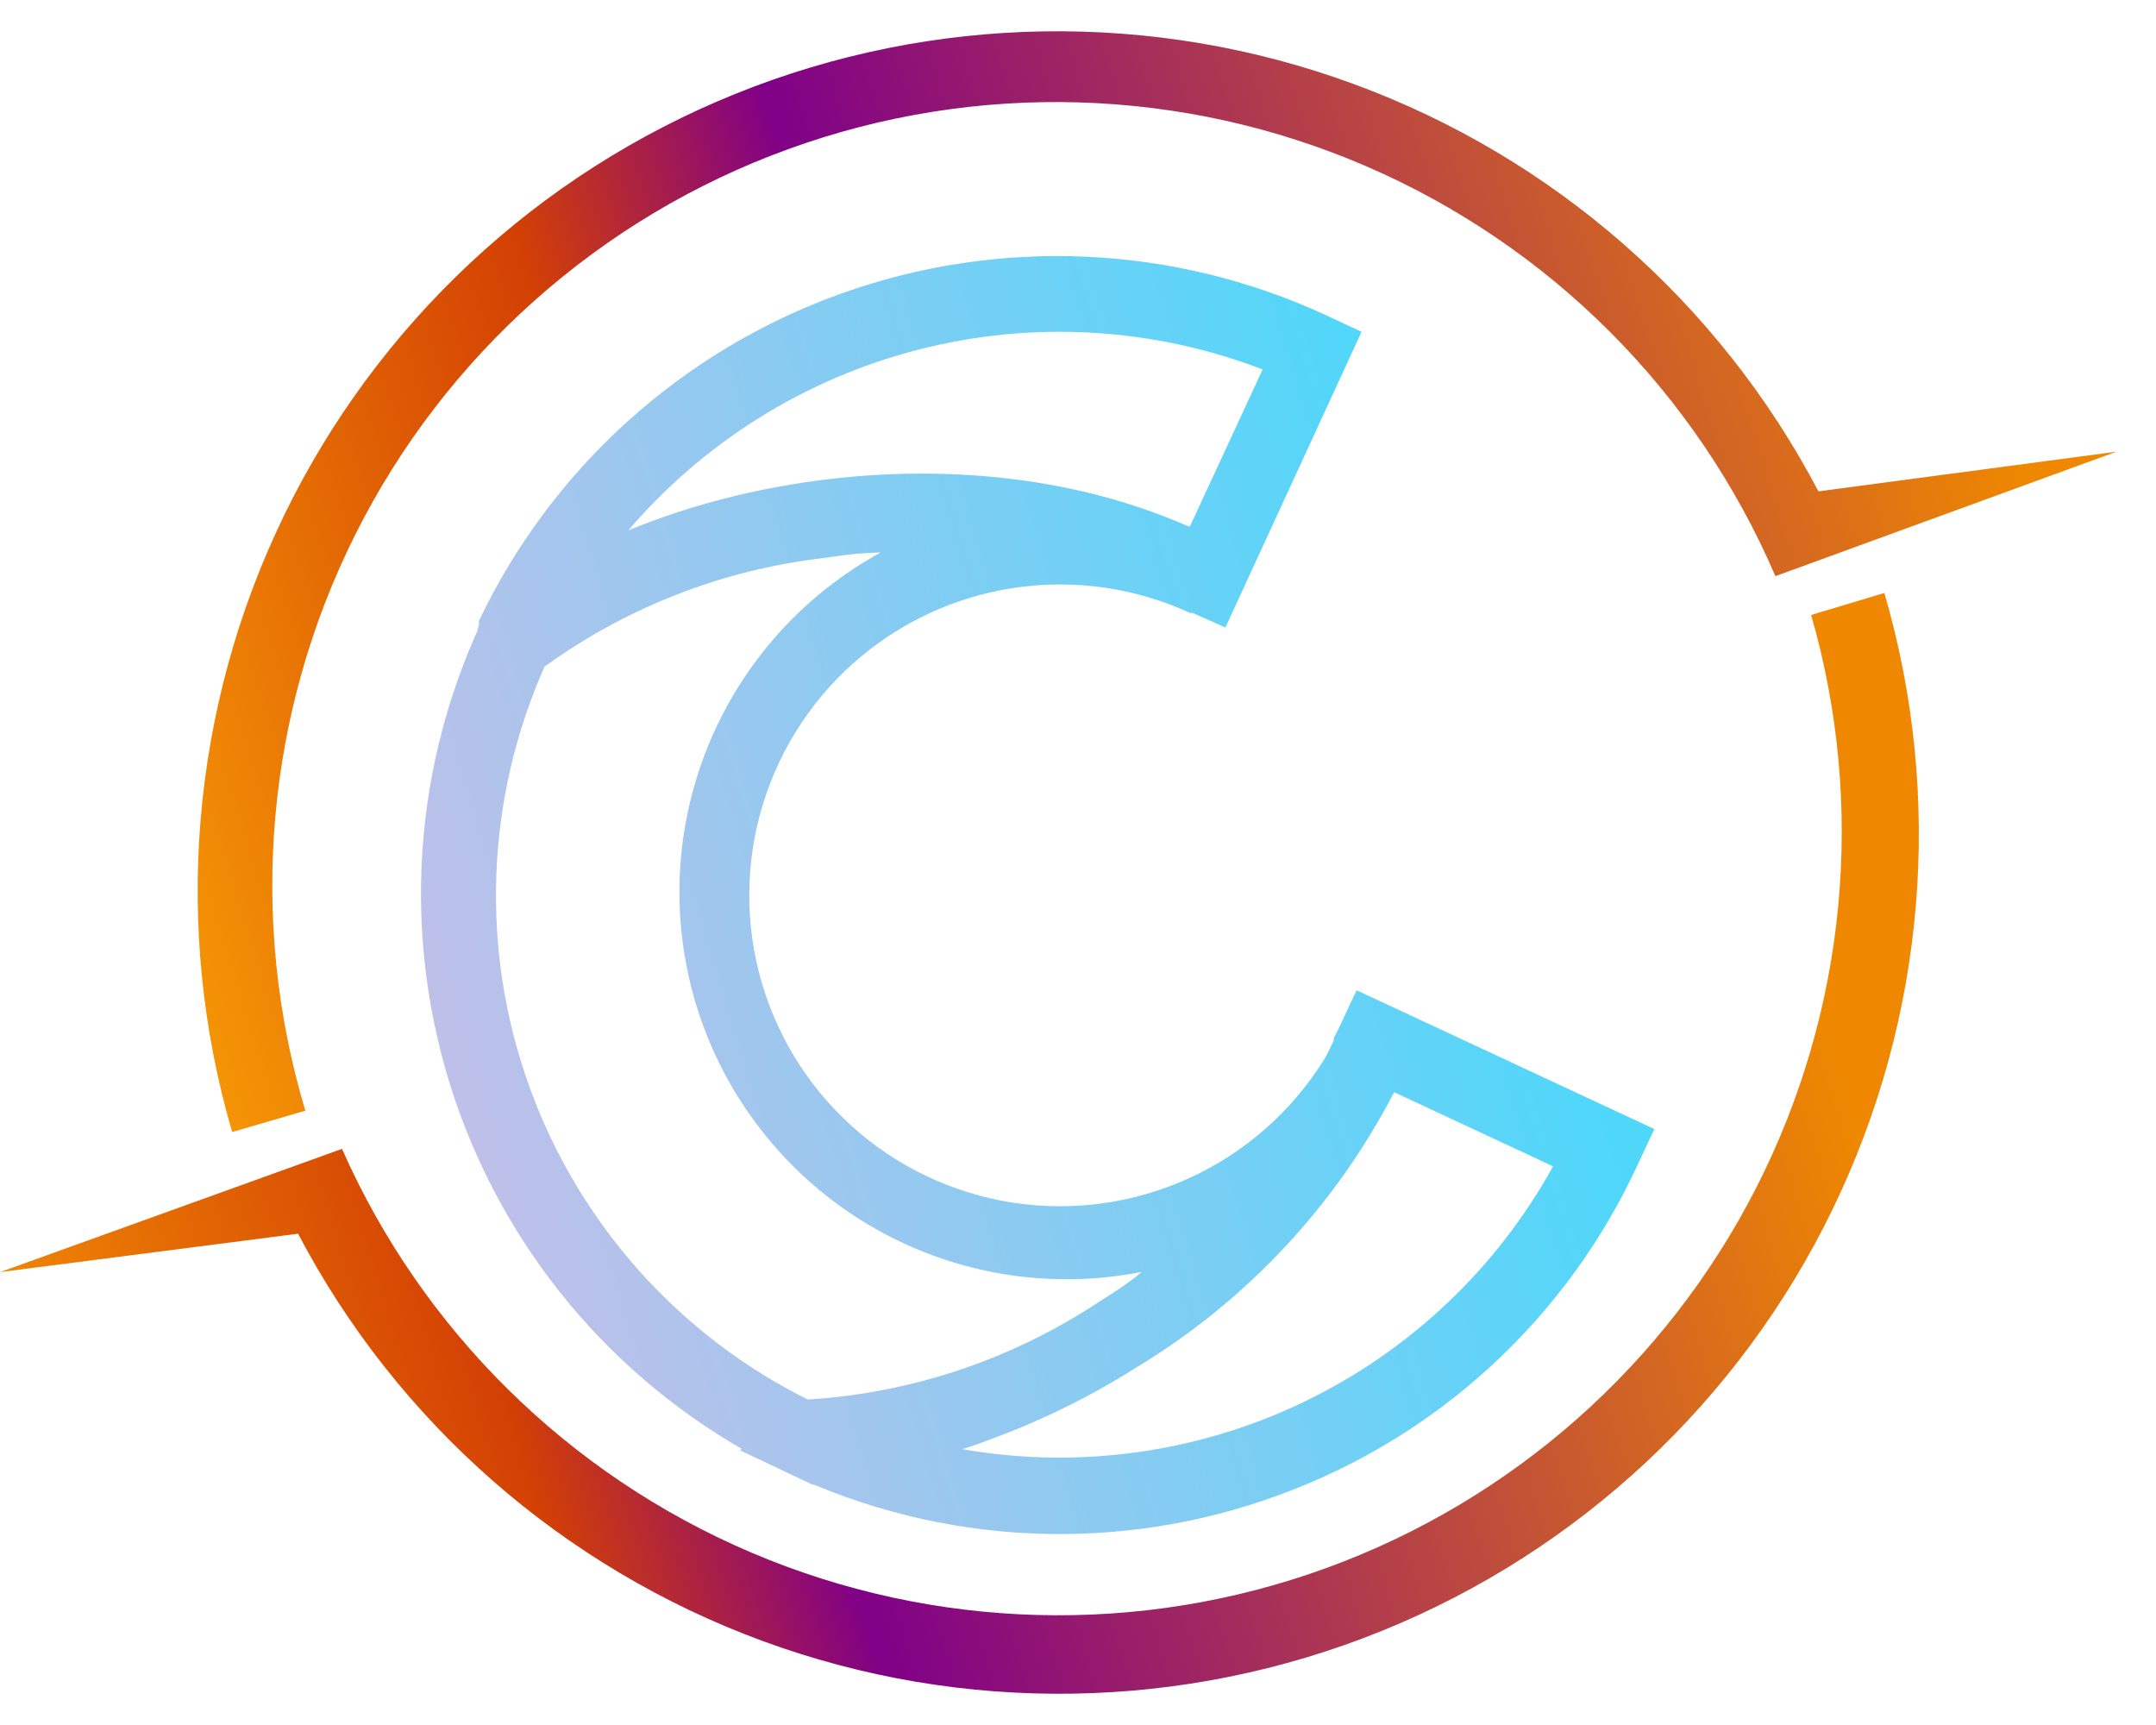
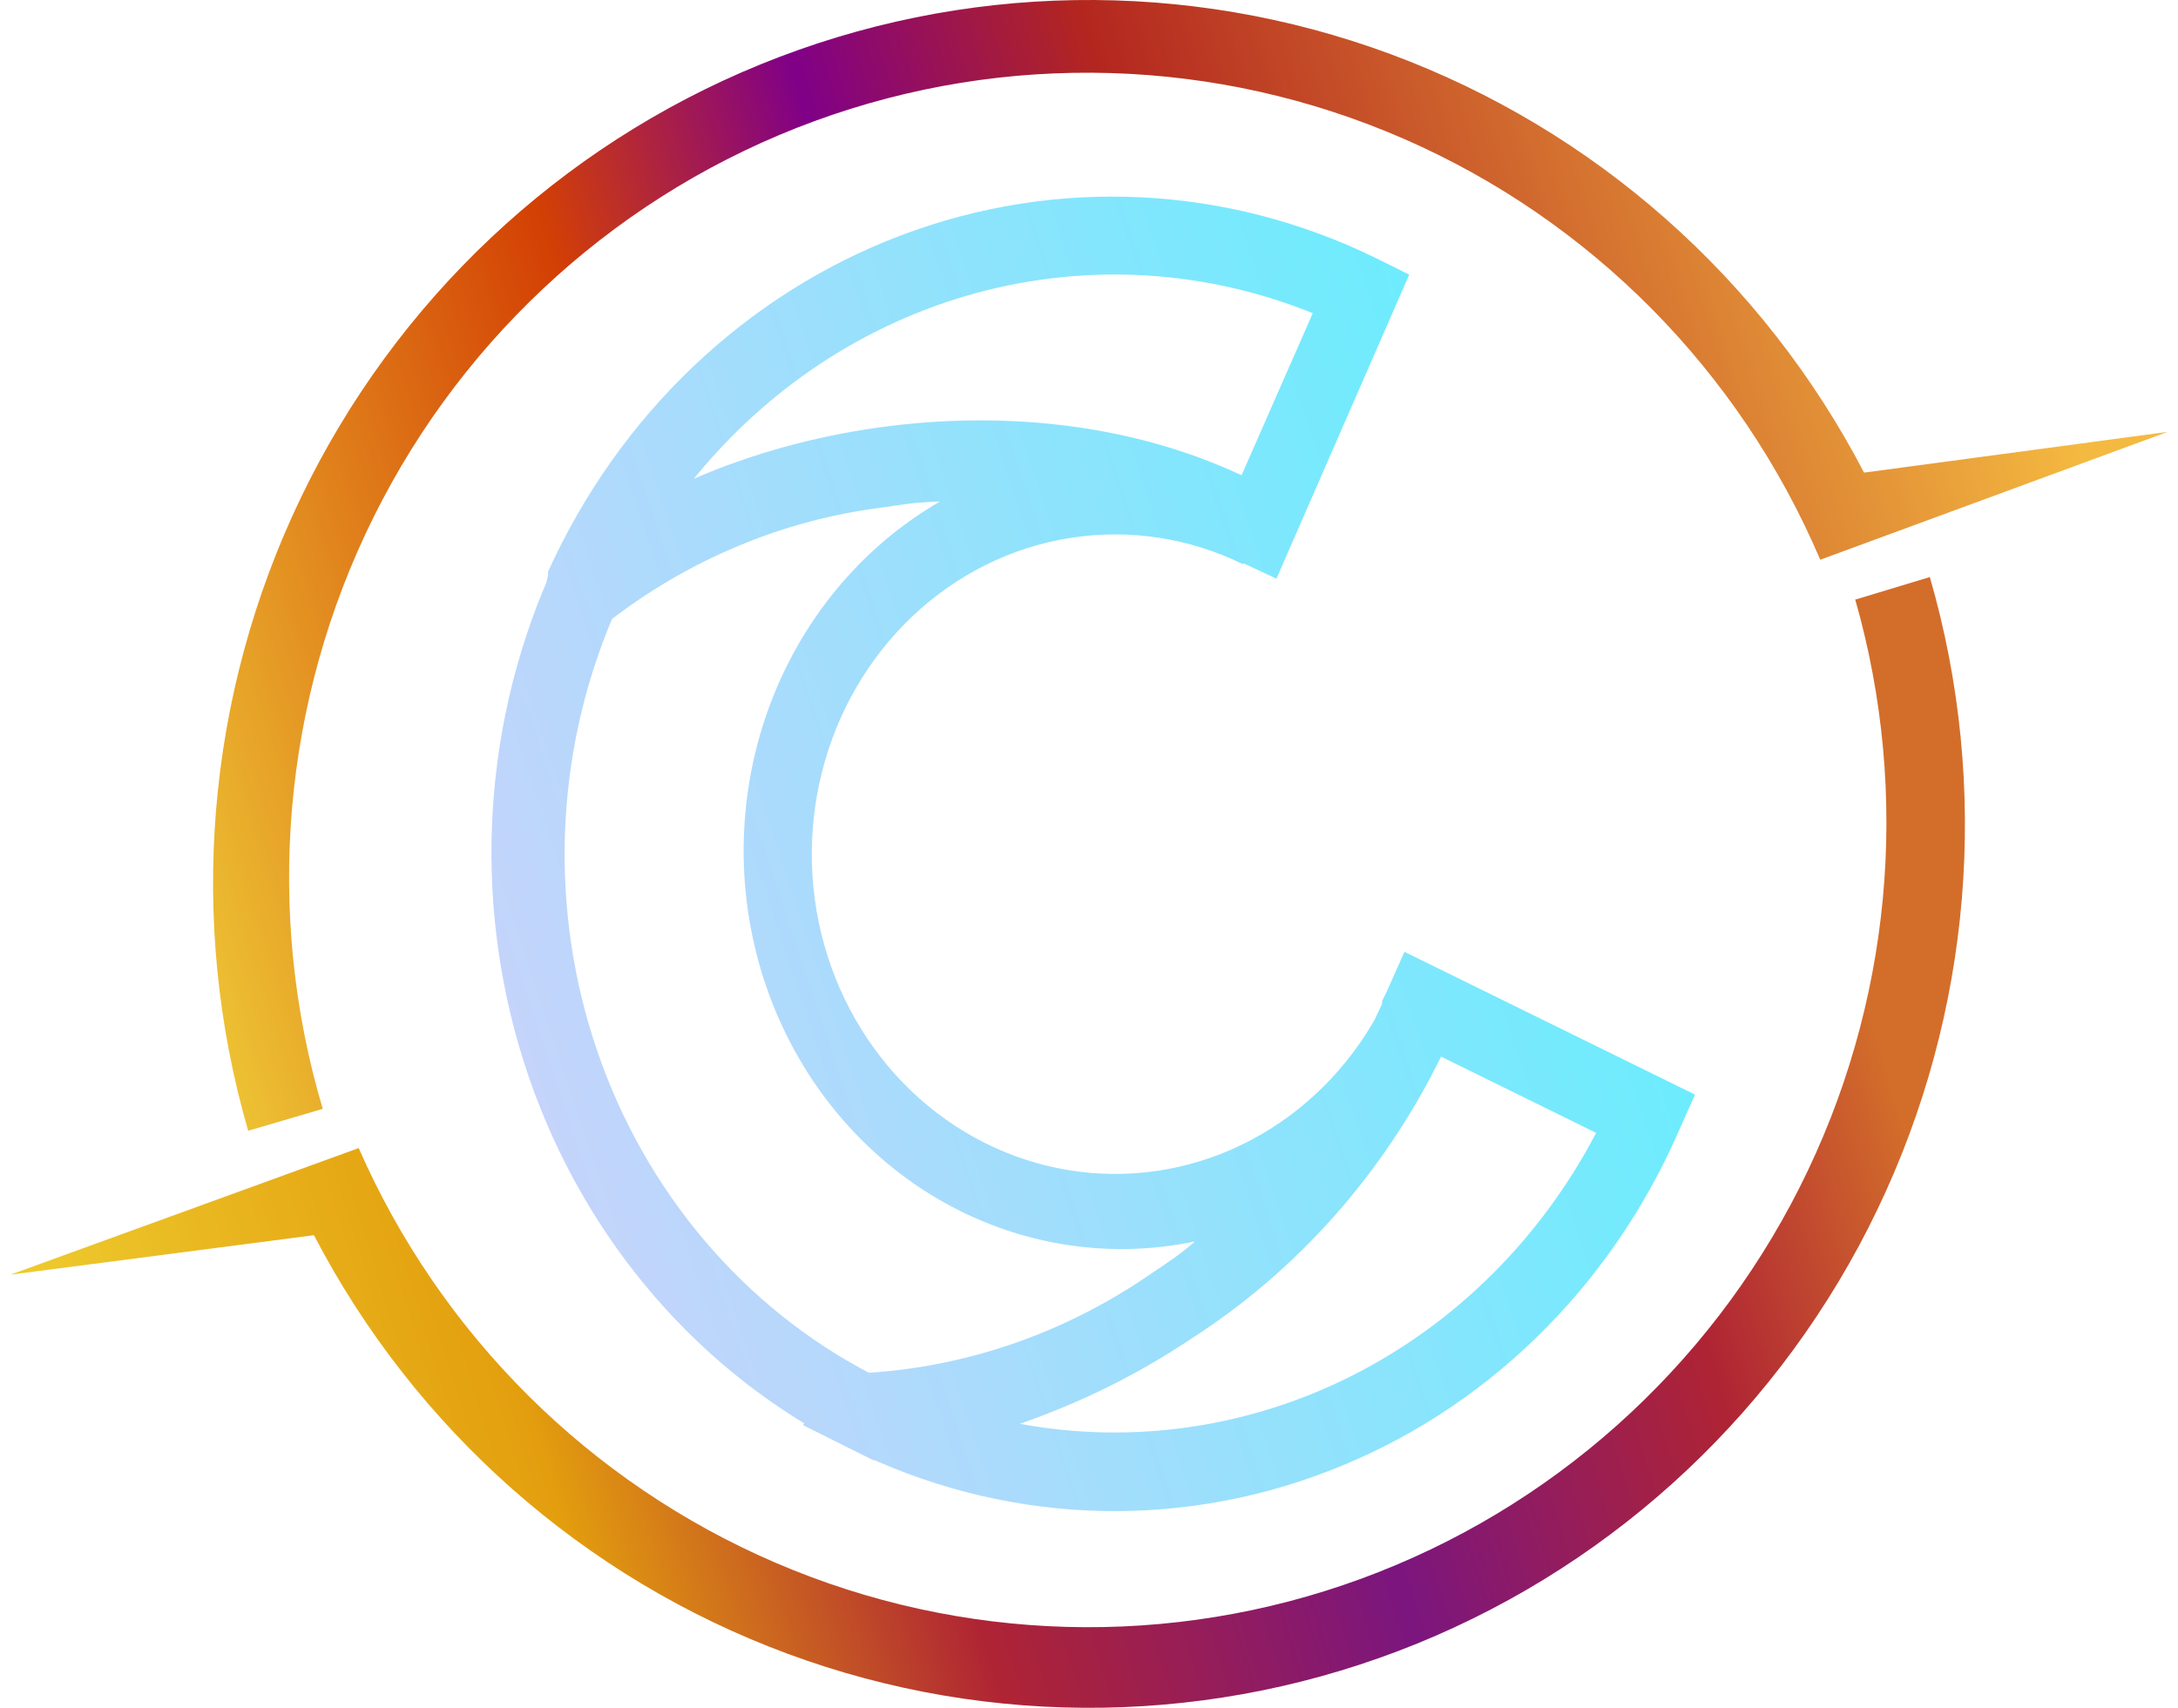
- <svg xmlns="http://www.w3.org/2000/svg" width="40" height="32" viewBox="0 0 40 32" fill="none">
-   <path d="M18.36 26.707C17.362 27.084 16.313 27.309 15.248 27.375L15.083 27.545L14.625 27.329C11.786 25.99 9.592 23.582 8.522 20.631C7.452 17.68 7.593 14.426 8.914 11.578L8.982 11.431L9.107 11.329C12.123 8.822 18.326 7.73 22.735 10.101L22.101 11.38C21.078 10.904 19.939 10.739 18.823 10.904C17.706 11.07 16.663 11.559 15.823 12.311C14.982 13.063 14.38 14.046 14.092 15.137C13.804 16.227 13.842 17.379 14.202 18.448C14.562 19.517 15.227 20.458 16.116 21.153C17.005 21.848 18.078 22.267 19.203 22.358C20.327 22.449 21.454 22.208 22.443 21.665C23.432 21.122 24.24 20.302 24.767 19.304L26.035 19.87C24.965 22.14 23.248 24.044 21.1 25.343C20.237 25.892 19.319 26.349 18.36 26.707ZM15.055 25.965C16.954 25.829 18.786 25.207 20.375 24.16C20.652 23.985 20.941 23.803 21.185 23.594C19.502 23.928 17.755 23.648 16.26 22.805C14.765 21.963 13.622 20.613 13.036 19C12.451 17.387 12.462 15.618 13.068 14.013C13.674 12.407 14.835 11.072 16.34 10.248C14.105 10.326 11.941 11.054 10.114 12.342C9.008 14.812 8.903 17.614 9.822 20.159C10.74 22.704 12.61 24.794 15.038 25.988L15.055 25.965ZM23.72 27.737C22.253 28.275 20.693 28.516 19.132 28.446C17.57 28.376 16.038 27.996 14.625 27.329L13.731 26.905L14.642 25.965H14.936C16.877 25.854 18.753 25.231 20.375 24.16C22.279 23.008 23.799 21.318 24.744 19.304V19.259C24.79 19.174 24.829 19.095 24.869 19.01L25.169 18.37L30.693 20.945L30.393 21.585C29.744 23.001 28.819 24.274 27.674 25.331C26.528 26.387 25.184 27.205 23.72 27.737ZM17.851 26.882C19.997 27.259 22.207 26.955 24.173 26.015C26.138 25.074 27.761 23.543 28.814 21.636L25.865 20.261C24.776 22.363 23.13 24.126 21.105 25.354C20.089 25.998 18.996 26.512 17.851 26.882ZM22.735 11.641L22.073 11.346L21.818 11.233H21.773C19.748 10.311 17.497 10.004 15.298 10.35C13.375 10.57 11.543 11.294 9.99 12.45L8.365 13.797L8.886 11.578V11.516C10.234 8.691 12.643 6.511 15.589 5.452C18.535 4.392 21.781 4.537 24.62 5.856L25.26 6.156L22.735 11.641ZM12.152 9.682C13.113 9.333 14.109 9.088 15.123 8.952C17.471 8.58 19.876 8.864 22.073 9.773L23.426 6.853C21.384 6.07 19.149 5.942 17.031 6.488C14.913 7.034 13.018 8.225 11.608 9.897L12.152 9.682Z" fill="url(#paint0_linear_2302_1674)" />
-   <path d="M39.267 8.379L33.737 9.115C31.899 5.613 28.824 2.919 25.111 1.557C21.398 0.194 17.311 0.259 13.644 1.741C9.976 3.222 6.99 6.013 5.265 9.572C3.539 13.131 3.198 17.204 4.307 21L5.665 20.604C4.598 17.05 4.932 13.222 6.597 9.906C8.262 6.59 11.132 4.036 14.62 2.768C18.108 1.5 21.948 1.614 25.354 3.087C28.76 4.559 31.474 7.279 32.939 10.688L39.267 8.379Z" fill="url(#paint1_linear_2302_1674)" />
-   <path d="M33.602 11.408C34.621 14.947 34.259 18.742 32.588 22.024C30.916 25.307 28.061 27.833 24.599 29.091C21.137 30.349 17.327 30.245 13.938 28.801C10.549 27.357 7.835 24.68 6.345 21.312L0 23.599L5.53 22.886C7.368 26.387 10.443 29.081 14.155 30.444C17.869 31.807 21.956 31.741 25.623 30.26C29.291 28.779 32.277 25.988 34.002 22.429C35.728 18.87 36.069 14.797 34.96 11L33.602 11.408Z" fill="url(#paint2_linear_2302_1674)" />
+ <svg xmlns="http://www.w3.org/2000/svg" width="204" height="160" viewBox="0 0 204 160" fill="none">
+   <path d="M203.03 40.461L174.594 44.278C165.139 26.111 149.329 12.136 130.234 5.066C111.139 -2.004 90.122 -1.664 71.262 6.02C52.401 13.704 37.044 28.183 28.171 46.647C19.298 65.111 17.542 86.243 23.244 105.939L30.23 103.884C24.745 85.444 26.46 65.587 35.023 48.382C43.585 31.177 58.347 17.928 76.282 11.35C94.216 4.772 113.966 5.364 131.483 13.004C148.999 20.644 162.955 34.754 170.49 52.441L203.03 40.461Z" fill="url(#paint0_linear_16137_49561)" />
+   <path d="M173.77 56.176C179.013 74.539 177.148 94.225 168.554 111.255C159.96 128.285 145.277 141.387 127.473 147.914C109.669 154.44 90.073 153.904 72.646 146.412C55.219 138.921 41.262 125.035 33.596 107.56L0.969 119.422L29.405 115.722C38.861 133.89 54.67 147.865 73.765 154.934C92.86 162.004 113.877 161.664 132.737 153.98C151.598 146.297 166.955 131.817 175.828 113.353C184.701 94.889 186.457 73.758 180.755 54.062L173.77 56.176Z" fill="url(#paint1_linear_16137_49561)" />
+   <path d="M98.004 132.478C93.085 134.435 87.916 135.605 82.669 135.948L81.861 136.83L79.602 135.712C65.617 128.755 54.809 116.247 49.538 100.918C44.268 85.589 44.962 68.683 51.469 53.892L51.804 53.127L52.417 52.598C67.278 39.574 97.837 33.9 119.557 46.218L116.434 52.863C111.395 50.39 105.779 49.53 100.281 50.39C94.783 51.249 89.645 53.79 85.503 57.698C81.361 61.606 78.396 66.709 76.977 72.375C75.558 78.042 75.746 84.023 77.519 89.577C79.291 95.132 82.569 100.017 86.948 103.627C91.327 107.236 96.614 109.412 102.153 109.886C107.693 110.359 113.243 109.108 118.116 106.289C122.988 103.469 126.97 99.204 129.567 94.023L135.812 96.963C130.54 108.757 122.082 118.647 111.499 125.393C107.248 128.245 102.725 130.619 98.004 132.478ZM81.721 128.627C91.075 127.919 100.1 124.689 107.93 119.248C109.297 118.337 110.718 117.396 111.917 116.308C103.626 118.042 95.02 116.589 87.657 112.211C80.294 107.834 74.66 100.821 71.776 92.443C68.892 84.065 68.947 74.875 71.932 66.536C74.918 58.197 80.635 51.261 88.05 46.983C77.041 47.386 66.383 51.166 57.38 57.861C51.932 70.689 51.416 85.245 55.94 98.466C60.465 111.686 69.677 122.541 81.638 128.745L81.721 128.627ZM124.409 137.829C117.179 140.623 109.496 141.874 101.804 141.511C94.112 141.147 86.566 139.176 79.602 135.712L75.197 133.507L79.686 128.627H81.136C90.696 128.049 99.94 124.813 107.93 119.248C117.309 113.264 124.798 104.487 129.455 94.023V93.788C129.678 93.347 129.873 92.935 130.069 92.494L131.546 89.172L158.759 102.549L157.281 105.871C154.083 113.229 149.53 119.842 143.886 125.329C138.243 130.815 131.622 135.064 124.409 137.829ZM95.495 133.39C106.068 135.345 116.956 133.769 126.638 128.883C136.32 123.997 144.314 116.044 149.502 106.136L134.976 98.992C129.612 109.915 121.499 119.07 111.527 125.452C106.52 128.797 101.134 131.464 95.495 133.39ZM119.557 54.215L116.295 52.686L115.04 52.098H114.817C104.84 47.31 93.749 45.715 82.92 47.512C73.442 48.651 64.419 52.414 56.767 58.419L48.765 65.417L51.33 53.892V53.568C57.973 38.891 69.84 27.57 84.354 22.065C98.867 16.56 114.854 17.316 128.842 24.168L131.992 25.727L119.557 54.215ZM67.418 44.043C72.154 42.229 77.062 40.957 82.056 40.25C93.623 38.315 105.473 39.791 116.295 44.513L122.959 29.343C112.899 25.276 101.888 24.614 91.454 27.449C81.022 30.283 71.685 36.474 64.741 45.16L67.418 44.043Z" fill="url(#paint2_linear_16137_49561)" />
  <defs>
-     <linearGradient id="paint0_linear_2302_1674" x1="27.812" y1="14.137" x2="5.864" y2="20.719" gradientUnits="userSpaceOnUse">
-       <stop stop-color="#4FD7FA" />
-       <stop offset="1" stop-color="#CDBDE7" />
-     </linearGradient>
-     <linearGradient id="paint1_linear_2302_1674" x1="0.041" y1="16.66" x2="36.623" y2="5.337" gradientUnits="userSpaceOnUse">
-       <stop stop-color="#FEAC05" />
+     <linearGradient id="paint0_linear_16137_49561" x1="1.308" y1="83.421" x2="189.721" y2="25.612" gradientUnits="userSpaceOnUse">
+       <stop stop-color="#F4E540" />
      <stop offset="0.333" stop-color="#D34004" />
      <stop offset="0.469" stop-color="#800088" />
-       <stop offset="1" stop-color="#EF8800" />
+       <stop offset="0.607" stop-color="#B3261F" />
+       <stop offset="1" stop-color="#F4B940" />
    </linearGradient>
-     <linearGradient id="paint2_linear_2302_1674" x1="-3.626" y1="27.08" x2="32.956" y2="15.757" gradientUnits="userSpaceOnUse">
-       <stop stop-color="#FEAC05" />
-       <stop offset="0.333" stop-color="#D34004" />
-       <stop offset="0.469" stop-color="#800088" />
-       <stop offset="1" stop-color="#EF8800" />
+     <linearGradient id="paint1_linear_16137_49561" x1="-17.678" y1="137.482" x2="170.734" y2="79.674" gradientUnits="userSpaceOnUse">
+       <stop stop-color="#F4E540" />
+       <stop offset="0.333" stop-color="#E39E0E" />
+       <stop offset="0.509" stop-color="#AF2434" />
+       <stop offset="0.705" stop-color="#7B167F" />
+       <stop offset="0.878" stop-color="#AF2434" />
+       <stop offset="1" stop-color="#D36E2A" />
+     </linearGradient>
+     <linearGradient id="paint2_linear_16137_49561" x1="144" y1="62" x2="35.384" y2="98.203" gradientUnits="userSpaceOnUse">
+       <stop stop-color="#6DECFD" />
+       <stop offset="1" stop-color="#CFD1FB" />
    </linearGradient>
  </defs>
</svg>
